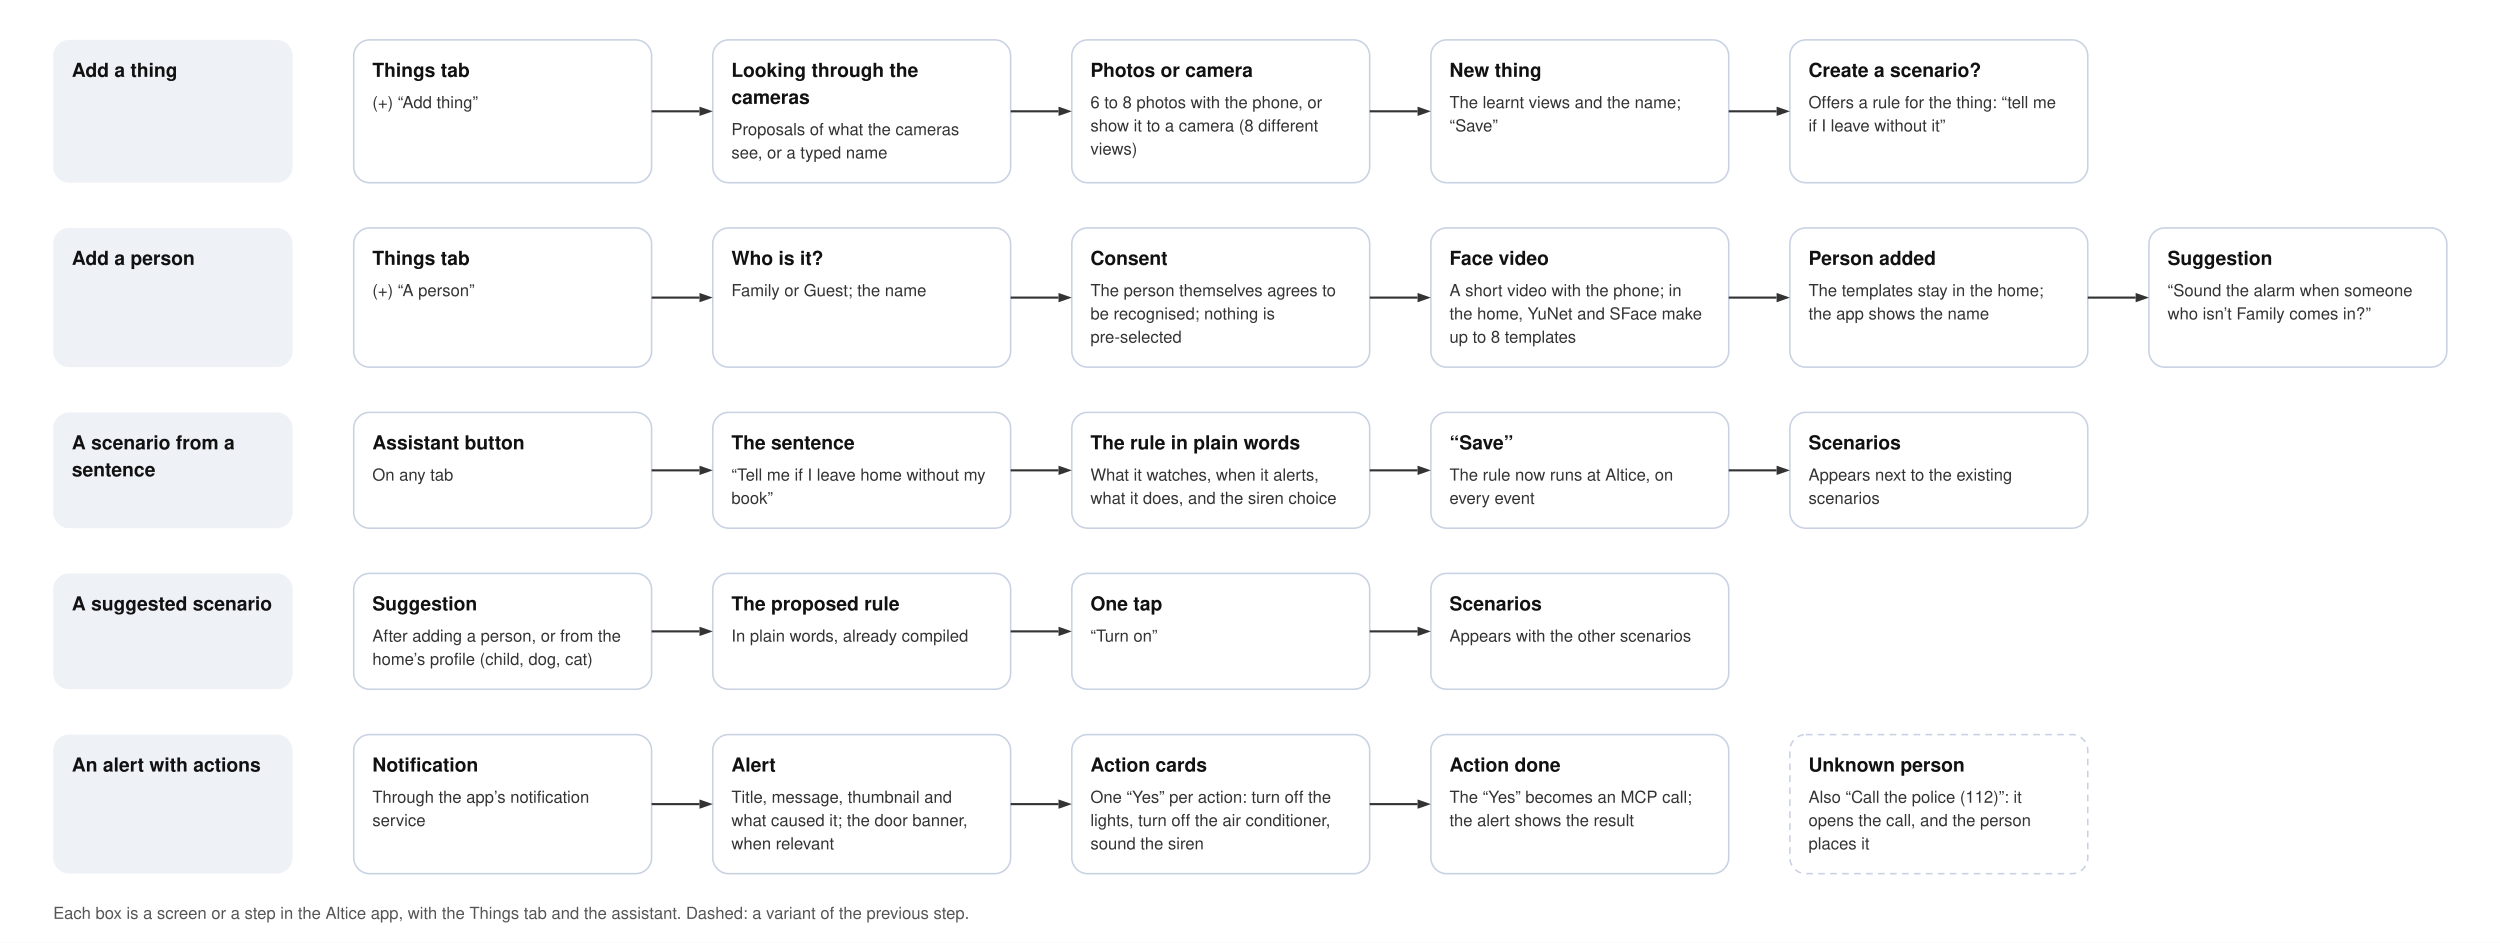
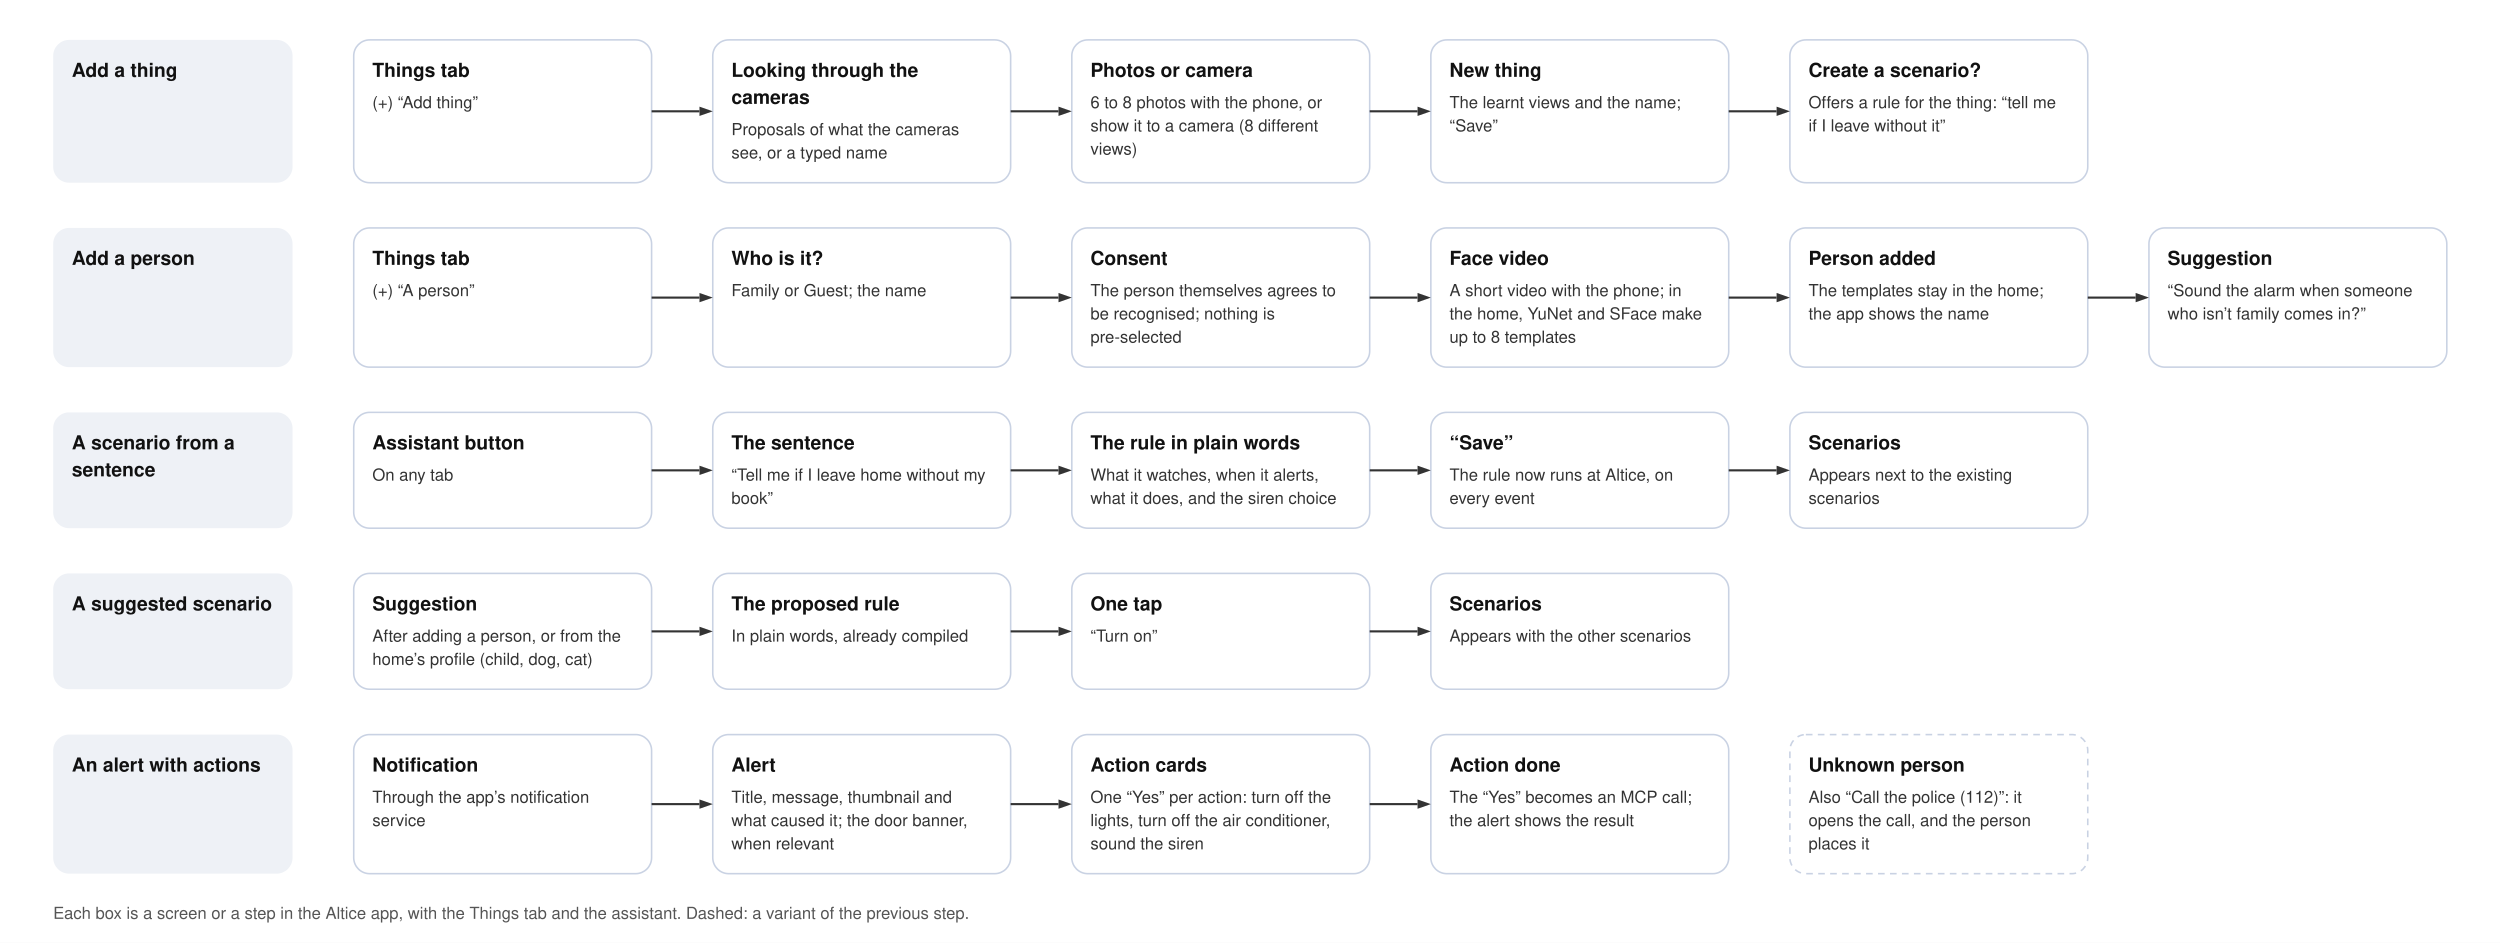
<svg xmlns="http://www.w3.org/2000/svg" viewBox="0 0 1880 709" width="1880" height="709" font-family="Helvetica Neue, Helvetica, Arial, sans-serif" role="img" aria-label="Flows in the app">
  <defs>
    <marker id="m333333" viewBox="0 0 10 10" refX="0" refY="5" markerUnits="userSpaceOnUse" markerWidth="10" markerHeight="10" orient="auto">
      <path d="M0 1.5 L10 5 L0 8.5 Z" fill="#333333" />
    </marker>
  </defs>
  <rect width="1880" height="709" fill="#FFFFFF" />
  <rect x="40.0" y="30.0" width="180.0" height="107.4" rx="12" fill="#EEF1F6" />
  <text x="54.0" y="57.8" font-size="14.5" font-weight="400" fill="#111111" text-anchor="start">
    <tspan font-weight="700">Add a thing</tspan>
  </text>
  <rect x="266.0" y="30.0" width="224.0" height="107.4" rx="12" fill="#FFFFFF" stroke="#C9D2E3" stroke-width="1.2" />
  <text x="280.0" y="57.8" font-size="14.5" font-weight="400" fill="#111111" text-anchor="start">
    <tspan font-weight="700">Things tab</tspan>
  </text>
  <text x="280.0" y="81.3" font-size="12.5" font-weight="400" fill="#333333" text-anchor="start">(+) “Add thing”</text>
  <rect x="536.0" y="30.0" width="224.0" height="107.4" rx="12" fill="#FFFFFF" stroke="#C9D2E3" stroke-width="1.2" />
  <text x="550.0" y="57.8" font-size="14.5" font-weight="400" fill="#111111" text-anchor="start">
    <tspan font-weight="700">Looking through the</tspan>
  </text>
  <text x="550.0" y="78.1" font-size="14.5" font-weight="400" fill="#111111" text-anchor="start">
    <tspan font-weight="700">cameras</tspan>
  </text>
  <text x="550.0" y="101.6" font-size="12.5" font-weight="400" fill="#333333" text-anchor="start">Proposals of what the cameras</text>
  <text x="550.0" y="119.1" font-size="12.5" font-weight="400" fill="#333333" text-anchor="start">see, or a typed name</text>
  <rect x="806.0" y="30.0" width="224.0" height="107.4" rx="12" fill="#FFFFFF" stroke="#C9D2E3" stroke-width="1.2" />
  <text x="820.0" y="57.8" font-size="14.5" font-weight="400" fill="#111111" text-anchor="start">
    <tspan font-weight="700">Photos or camera</tspan>
  </text>
  <text x="820.0" y="81.3" font-size="12.5" font-weight="400" fill="#333333" text-anchor="start">6 to 8 photos with the phone, or</text>
  <text x="820.0" y="98.8" font-size="12.5" font-weight="400" fill="#333333" text-anchor="start">show it to a camera (8 different</text>
  <text x="820.0" y="116.3" font-size="12.5" font-weight="400" fill="#333333" text-anchor="start">views)</text>
  <rect x="1076.0" y="30.0" width="224.0" height="107.4" rx="12" fill="#FFFFFF" stroke="#C9D2E3" stroke-width="1.2" />
  <text x="1090.0" y="57.8" font-size="14.5" font-weight="400" fill="#111111" text-anchor="start">
    <tspan font-weight="700">New thing</tspan>
  </text>
  <text x="1090.0" y="81.3" font-size="12.5" font-weight="400" fill="#333333" text-anchor="start">The learnt views and the name;</text>
  <text x="1090.0" y="98.8" font-size="12.5" font-weight="400" fill="#333333" text-anchor="start">“Save”</text>
  <rect x="1346.0" y="30.0" width="224.0" height="107.4" rx="12" fill="#FFFFFF" stroke="#C9D2E3" stroke-width="1.2" />
  <text x="1360.0" y="57.8" font-size="14.5" font-weight="400" fill="#111111" text-anchor="start">
    <tspan font-weight="700">Create a scenario?</tspan>
  </text>
  <text x="1360.0" y="81.3" font-size="12.5" font-weight="400" fill="#333333" text-anchor="start">Offers a rule for the thing: “tell me</text>
  <text x="1360.0" y="98.8" font-size="12.5" font-weight="400" fill="#333333" text-anchor="start">if I leave without it”</text>
  <rect x="40.0" y="171.4" width="180.0" height="104.7" rx="12" fill="#EEF1F6" />
  <text x="54.0" y="199.2" font-size="14.5" font-weight="400" fill="#111111" text-anchor="start">
    <tspan font-weight="700">Add a person</tspan>
  </text>
  <rect x="266.0" y="171.4" width="224.0" height="104.7" rx="12" fill="#FFFFFF" stroke="#C9D2E3" stroke-width="1.2" />
  <text x="280.0" y="199.2" font-size="14.5" font-weight="400" fill="#111111" text-anchor="start">
    <tspan font-weight="700">Things tab</tspan>
  </text>
  <text x="280.0" y="222.7" font-size="12.5" font-weight="400" fill="#333333" text-anchor="start">(+) “A person”</text>
  <rect x="536.0" y="171.4" width="224.0" height="104.7" rx="12" fill="#FFFFFF" stroke="#C9D2E3" stroke-width="1.2" />
  <text x="550.0" y="199.2" font-size="14.5" font-weight="400" fill="#111111" text-anchor="start">
    <tspan font-weight="700">Who is it?</tspan>
  </text>
  <text x="550.0" y="222.7" font-size="12.5" font-weight="400" fill="#333333" text-anchor="start">Family or Guest; the name</text>
  <rect x="806.0" y="171.4" width="224.0" height="104.7" rx="12" fill="#FFFFFF" stroke="#C9D2E3" stroke-width="1.2" />
  <text x="820.0" y="199.2" font-size="14.5" font-weight="400" fill="#111111" text-anchor="start">
    <tspan font-weight="700">Consent</tspan>
  </text>
  <text x="820.0" y="222.7" font-size="12.5" font-weight="400" fill="#333333" text-anchor="start">The person themselves agrees to</text>
  <text x="820.0" y="240.2" font-size="12.5" font-weight="400" fill="#333333" text-anchor="start">be recognised; nothing is</text>
  <text x="820.0" y="257.7" font-size="12.5" font-weight="400" fill="#333333" text-anchor="start">pre-selected</text>
  <rect x="1076.0" y="171.4" width="224.0" height="104.7" rx="12" fill="#FFFFFF" stroke="#C9D2E3" stroke-width="1.2" />
  <text x="1090.0" y="199.2" font-size="14.5" font-weight="400" fill="#111111" text-anchor="start">
    <tspan font-weight="700">Face video</tspan>
  </text>
  <text x="1090.0" y="222.7" font-size="12.5" font-weight="400" fill="#333333" text-anchor="start">A short video with the phone; in</text>
  <text x="1090.0" y="240.2" font-size="12.5" font-weight="400" fill="#333333" text-anchor="start">the home, YuNet and SFace make</text>
  <text x="1090.0" y="257.7" font-size="12.5" font-weight="400" fill="#333333" text-anchor="start">up to 8 templates</text>
  <rect x="1346.0" y="171.4" width="224.0" height="104.7" rx="12" fill="#FFFFFF" stroke="#C9D2E3" stroke-width="1.2" />
  <text x="1360.0" y="199.2" font-size="14.5" font-weight="400" fill="#111111" text-anchor="start">
    <tspan font-weight="700">Person added</tspan>
  </text>
  <text x="1360.0" y="222.7" font-size="12.5" font-weight="400" fill="#333333" text-anchor="start">The templates stay in the home;</text>
  <text x="1360.0" y="240.2" font-size="12.5" font-weight="400" fill="#333333" text-anchor="start">the app shows the name</text>
  <rect x="1616.0" y="171.4" width="224.0" height="104.7" rx="12" fill="#FFFFFF" stroke="#C9D2E3" stroke-width="1.2" />
  <text x="1630.0" y="199.2" font-size="14.5" font-weight="400" fill="#111111" text-anchor="start">
    <tspan font-weight="700">Suggestion</tspan>
  </text>
  <text x="1630.0" y="222.7" font-size="12.5" font-weight="400" fill="#333333" text-anchor="start">“Sound the alarm when someone</text>
-   <text x="1630.0" y="240.2" font-size="12.5" font-weight="400" fill="#333333" text-anchor="start">who isn’t Family comes in?”</text>
+   <text x="1630.0" y="240.2" font-size="12.5" font-weight="400" fill="#333333" text-anchor="start">who isn’t family comes in?”</text>
  <rect x="40.0" y="310.1" width="180.0" height="87.1" rx="12" fill="#EEF1F6" />
  <text x="54.0" y="337.9" font-size="14.5" font-weight="400" fill="#111111" text-anchor="start">
    <tspan font-weight="700">A scenario from a</tspan>
  </text>
  <text x="54.0" y="358.2" font-size="14.5" font-weight="400" fill="#111111" text-anchor="start">
    <tspan font-weight="700">sentence</tspan>
  </text>
  <rect x="266.0" y="310.1" width="224.0" height="87.1" rx="12" fill="#FFFFFF" stroke="#C9D2E3" stroke-width="1.2" />
  <text x="280.0" y="337.9" font-size="14.5" font-weight="400" fill="#111111" text-anchor="start">
    <tspan font-weight="700">Assistant button</tspan>
  </text>
  <text x="280.0" y="361.4" font-size="12.5" font-weight="400" fill="#333333" text-anchor="start">On any tab</text>
  <rect x="536.0" y="310.1" width="224.0" height="87.1" rx="12" fill="#FFFFFF" stroke="#C9D2E3" stroke-width="1.2" />
  <text x="550.0" y="337.9" font-size="14.5" font-weight="400" fill="#111111" text-anchor="start">
    <tspan font-weight="700">The sentence</tspan>
  </text>
  <text x="550.0" y="361.4" font-size="12.5" font-weight="400" fill="#333333" text-anchor="start">“Tell me if I leave home without my</text>
  <text x="550.0" y="378.9" font-size="12.5" font-weight="400" fill="#333333" text-anchor="start">book”</text>
  <rect x="806.0" y="310.1" width="224.0" height="87.1" rx="12" fill="#FFFFFF" stroke="#C9D2E3" stroke-width="1.2" />
  <text x="820.0" y="337.9" font-size="14.5" font-weight="400" fill="#111111" text-anchor="start">
    <tspan font-weight="700">The rule in plain words</tspan>
  </text>
  <text x="820.0" y="361.4" font-size="12.5" font-weight="400" fill="#333333" text-anchor="start">What it watches, when it alerts,</text>
  <text x="820.0" y="378.9" font-size="12.5" font-weight="400" fill="#333333" text-anchor="start">what it does, and the siren choice</text>
  <rect x="1076.0" y="310.1" width="224.0" height="87.1" rx="12" fill="#FFFFFF" stroke="#C9D2E3" stroke-width="1.2" />
  <text x="1090.0" y="337.9" font-size="14.5" font-weight="400" fill="#111111" text-anchor="start">
    <tspan font-weight="700">“Save”</tspan>
  </text>
  <text x="1090.0" y="361.4" font-size="12.5" font-weight="400" fill="#333333" text-anchor="start">The rule now runs at Altice, on</text>
  <text x="1090.0" y="378.9" font-size="12.5" font-weight="400" fill="#333333" text-anchor="start">every event</text>
  <rect x="1346.0" y="310.1" width="224.0" height="87.1" rx="12" fill="#FFFFFF" stroke="#C9D2E3" stroke-width="1.2" />
  <text x="1360.0" y="337.9" font-size="14.5" font-weight="400" fill="#111111" text-anchor="start">
    <tspan font-weight="700">Scenarios</tspan>
  </text>
  <text x="1360.0" y="361.4" font-size="12.5" font-weight="400" fill="#333333" text-anchor="start">Appears next to the existing</text>
  <text x="1360.0" y="378.9" font-size="12.5" font-weight="400" fill="#333333" text-anchor="start">scenarios</text>
  <rect x="40.0" y="431.2" width="180.0" height="87.1" rx="12" fill="#EEF1F6" />
  <text x="54.0" y="459.0" font-size="14.5" font-weight="400" fill="#111111" text-anchor="start">
    <tspan font-weight="700">A suggested scenario</tspan>
  </text>
  <rect x="266.0" y="431.2" width="224.0" height="87.1" rx="12" fill="#FFFFFF" stroke="#C9D2E3" stroke-width="1.2" />
  <text x="280.0" y="459.0" font-size="14.5" font-weight="400" fill="#111111" text-anchor="start">
    <tspan font-weight="700">Suggestion</tspan>
  </text>
  <text x="280.0" y="482.5" font-size="12.5" font-weight="400" fill="#333333" text-anchor="start">After adding a person, or from the</text>
  <text x="280.0" y="500.0" font-size="12.5" font-weight="400" fill="#333333" text-anchor="start">home’s profile (child, dog, cat)</text>
  <rect x="536.0" y="431.2" width="224.0" height="87.1" rx="12" fill="#FFFFFF" stroke="#C9D2E3" stroke-width="1.2" />
  <text x="550.0" y="459.0" font-size="14.5" font-weight="400" fill="#111111" text-anchor="start">
    <tspan font-weight="700">The proposed rule</tspan>
  </text>
  <text x="550.0" y="482.5" font-size="12.5" font-weight="400" fill="#333333" text-anchor="start">In plain words, already compiled</text>
  <rect x="806.0" y="431.2" width="224.0" height="87.1" rx="12" fill="#FFFFFF" stroke="#C9D2E3" stroke-width="1.2" />
  <text x="820.0" y="459.0" font-size="14.5" font-weight="400" fill="#111111" text-anchor="start">
    <tspan font-weight="700">One tap</tspan>
  </text>
  <text x="820.0" y="482.5" font-size="12.5" font-weight="400" fill="#333333" text-anchor="start">“Turn on”</text>
  <rect x="1076.0" y="431.2" width="224.0" height="87.1" rx="12" fill="#FFFFFF" stroke="#C9D2E3" stroke-width="1.2" />
  <text x="1090.0" y="459.0" font-size="14.5" font-weight="400" fill="#111111" text-anchor="start">
    <tspan font-weight="700">Scenarios</tspan>
  </text>
  <text x="1090.0" y="482.5" font-size="12.5" font-weight="400" fill="#333333" text-anchor="start">Appears with the other scenarios</text>
  <rect x="40.0" y="552.4" width="180.0" height="104.6" rx="12" fill="#EEF1F6" />
  <text x="54.0" y="580.2" font-size="14.5" font-weight="400" fill="#111111" text-anchor="start">
    <tspan font-weight="700">An alert with actions</tspan>
  </text>
  <rect x="266.0" y="552.4" width="224.0" height="104.6" rx="12" fill="#FFFFFF" stroke="#C9D2E3" stroke-width="1.2" />
  <text x="280.0" y="580.2" font-size="14.5" font-weight="400" fill="#111111" text-anchor="start">
    <tspan font-weight="700">Notification</tspan>
  </text>
  <text x="280.0" y="603.7" font-size="12.5" font-weight="400" fill="#333333" text-anchor="start">Through the app’s notification</text>
  <text x="280.0" y="621.2" font-size="12.5" font-weight="400" fill="#333333" text-anchor="start">service</text>
  <rect x="536.0" y="552.4" width="224.0" height="104.6" rx="12" fill="#FFFFFF" stroke="#C9D2E3" stroke-width="1.2" />
  <text x="550.0" y="580.2" font-size="14.5" font-weight="400" fill="#111111" text-anchor="start">
    <tspan font-weight="700">Alert</tspan>
  </text>
  <text x="550.0" y="603.7" font-size="12.5" font-weight="400" fill="#333333" text-anchor="start">Title, message, thumbnail and</text>
  <text x="550.0" y="621.2" font-size="12.5" font-weight="400" fill="#333333" text-anchor="start">what caused it; the door banner,</text>
  <text x="550.0" y="638.7" font-size="12.5" font-weight="400" fill="#333333" text-anchor="start">when relevant</text>
  <rect x="806.0" y="552.4" width="224.0" height="104.6" rx="12" fill="#FFFFFF" stroke="#C9D2E3" stroke-width="1.2" />
  <text x="820.0" y="580.2" font-size="14.5" font-weight="400" fill="#111111" text-anchor="start">
    <tspan font-weight="700">Action cards</tspan>
  </text>
  <text x="820.0" y="603.7" font-size="12.5" font-weight="400" fill="#333333" text-anchor="start">One “Yes” per action: turn off the</text>
  <text x="820.0" y="621.2" font-size="12.5" font-weight="400" fill="#333333" text-anchor="start">lights, turn off the air conditioner,</text>
  <text x="820.0" y="638.7" font-size="12.5" font-weight="400" fill="#333333" text-anchor="start">sound the siren</text>
  <rect x="1076.0" y="552.4" width="224.0" height="104.6" rx="12" fill="#FFFFFF" stroke="#C9D2E3" stroke-width="1.2" />
  <text x="1090.0" y="580.2" font-size="14.5" font-weight="400" fill="#111111" text-anchor="start">
    <tspan font-weight="700">Action done</tspan>
  </text>
  <text x="1090.0" y="603.7" font-size="12.5" font-weight="400" fill="#333333" text-anchor="start">The “Yes” becomes an MCP call;</text>
  <text x="1090.0" y="621.2" font-size="12.5" font-weight="400" fill="#333333" text-anchor="start">the alert shows the result</text>
  <rect x="1346.0" y="552.4" width="224.0" height="104.6" rx="12" fill="#FFFFFF" stroke="#C9D2E3" stroke-width="1.2" stroke-dasharray="5 4" />
  <text x="1360.0" y="580.2" font-size="14.5" font-weight="400" fill="#111111" text-anchor="start">
    <tspan font-weight="700">Unknown person</tspan>
  </text>
  <text x="1360.0" y="603.7" font-size="12.5" font-weight="400" fill="#333333" text-anchor="start">Also “Call the police (112)”: it</text>
  <text x="1360.0" y="621.2" font-size="12.5" font-weight="400" fill="#333333" text-anchor="start">opens the call, and the person</text>
  <text x="1360.0" y="638.7" font-size="12.5" font-weight="400" fill="#333333" text-anchor="start">places it</text>
  <path d="M490.0 83.7 H526.0" fill="none" stroke="#333333" stroke-width="1.6" marker-end="url(#m333333)" />
  <path d="M760.0 83.7 H796.0" fill="none" stroke="#333333" stroke-width="1.6" marker-end="url(#m333333)" />
  <path d="M1030.0 83.7 H1066.0" fill="none" stroke="#333333" stroke-width="1.6" marker-end="url(#m333333)" />
  <path d="M1300.0 83.7 H1336.0" fill="none" stroke="#333333" stroke-width="1.6" marker-end="url(#m333333)" />
  <path d="M490.0 223.8 H526.0" fill="none" stroke="#333333" stroke-width="1.6" marker-end="url(#m333333)" />
  <path d="M760.0 223.8 H796.0" fill="none" stroke="#333333" stroke-width="1.6" marker-end="url(#m333333)" />
  <path d="M1030.0 223.8 H1066.0" fill="none" stroke="#333333" stroke-width="1.6" marker-end="url(#m333333)" />
  <path d="M1300.0 223.8 H1336.0" fill="none" stroke="#333333" stroke-width="1.6" marker-end="url(#m333333)" />
  <path d="M1570.0 223.8 H1606.0" fill="none" stroke="#333333" stroke-width="1.6" marker-end="url(#m333333)" />
  <path d="M490.0 353.7 H526.0" fill="none" stroke="#333333" stroke-width="1.6" marker-end="url(#m333333)" />
  <path d="M760.0 353.7 H796.0" fill="none" stroke="#333333" stroke-width="1.6" marker-end="url(#m333333)" />
  <path d="M1030.0 353.7 H1066.0" fill="none" stroke="#333333" stroke-width="1.6" marker-end="url(#m333333)" />
  <path d="M1300.0 353.7 H1336.0" fill="none" stroke="#333333" stroke-width="1.6" marker-end="url(#m333333)" />
  <path d="M490.0 474.8 H526.0" fill="none" stroke="#333333" stroke-width="1.6" marker-end="url(#m333333)" />
  <path d="M760.0 474.8 H796.0" fill="none" stroke="#333333" stroke-width="1.6" marker-end="url(#m333333)" />
  <path d="M1030.0 474.8 H1066.0" fill="none" stroke="#333333" stroke-width="1.6" marker-end="url(#m333333)" />
  <path d="M490.0 604.7 H526.0" fill="none" stroke="#333333" stroke-width="1.6" marker-end="url(#m333333)" />
  <path d="M760.0 604.7 H796.0" fill="none" stroke="#333333" stroke-width="1.6" marker-end="url(#m333333)" />
  <path d="M1030.0 604.7 H1066.0" fill="none" stroke="#333333" stroke-width="1.6" marker-end="url(#m333333)" />
  <text x="40.0" y="691.0" font-size="12.5" font-weight="400" fill="#555555" text-anchor="start">Each box is a screen or a step in the Altice app, with the Things tab and the assistant. Dashed: a variant of the previous step.</text>
</svg>
